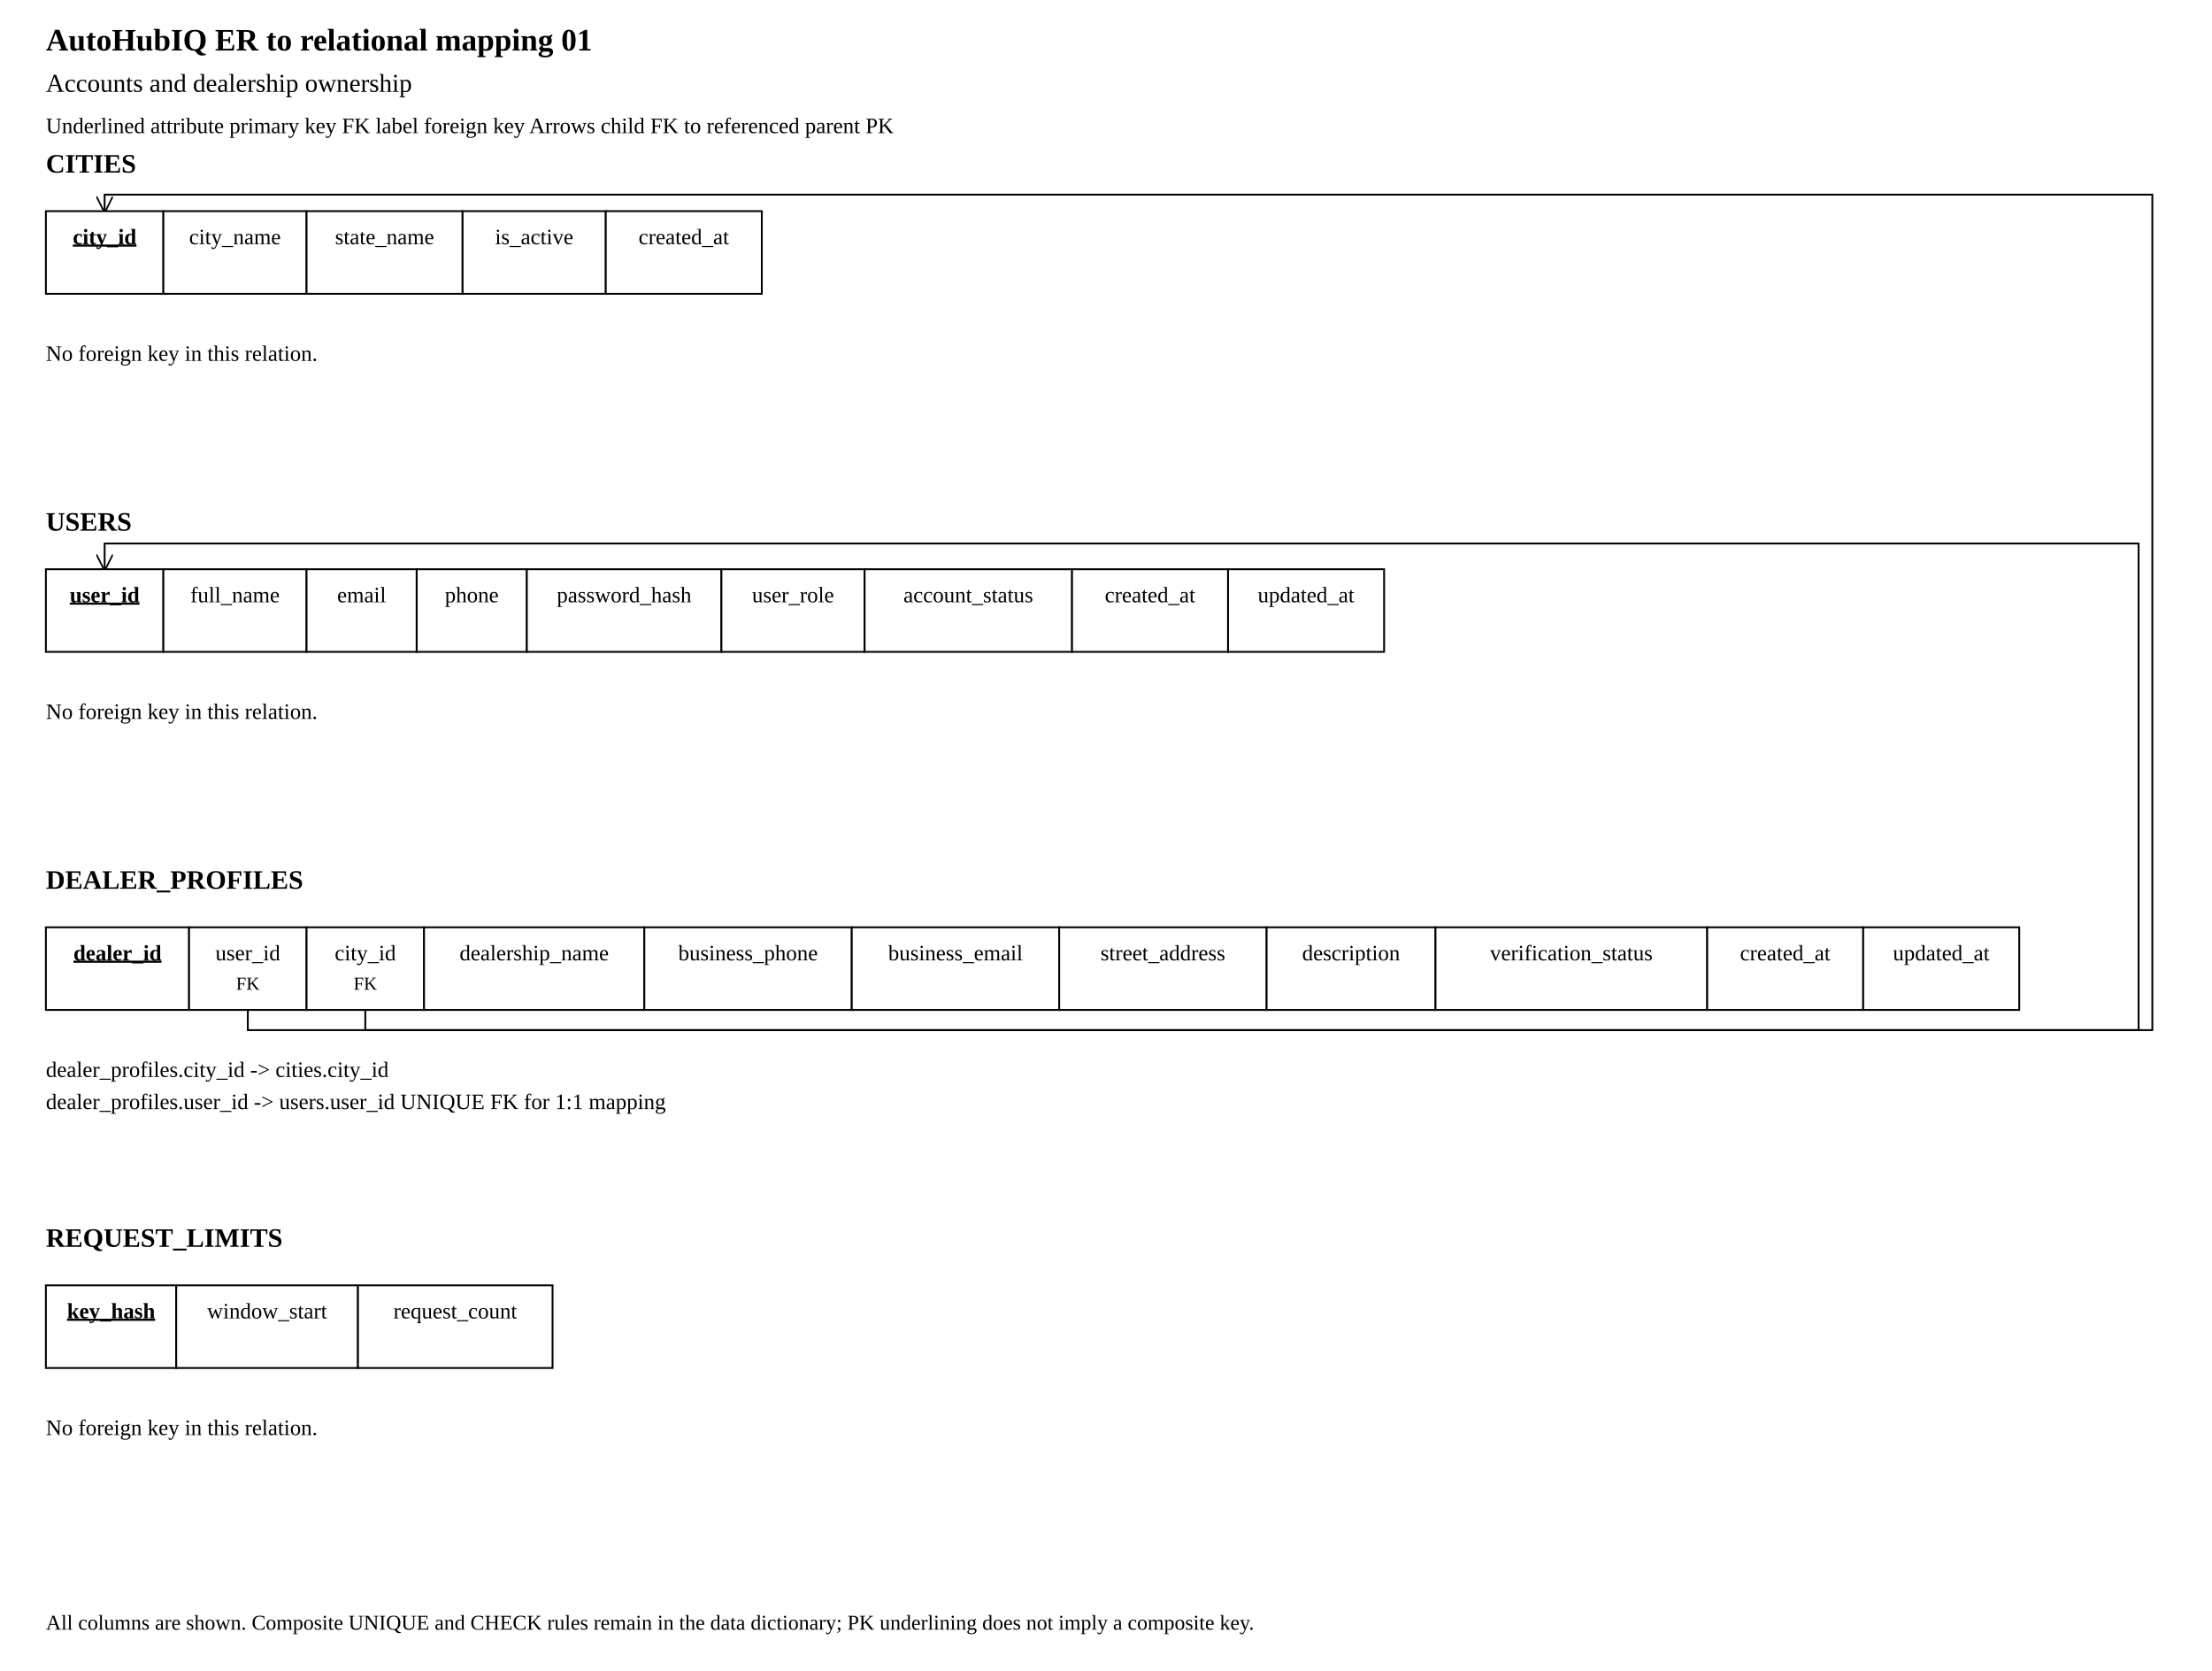
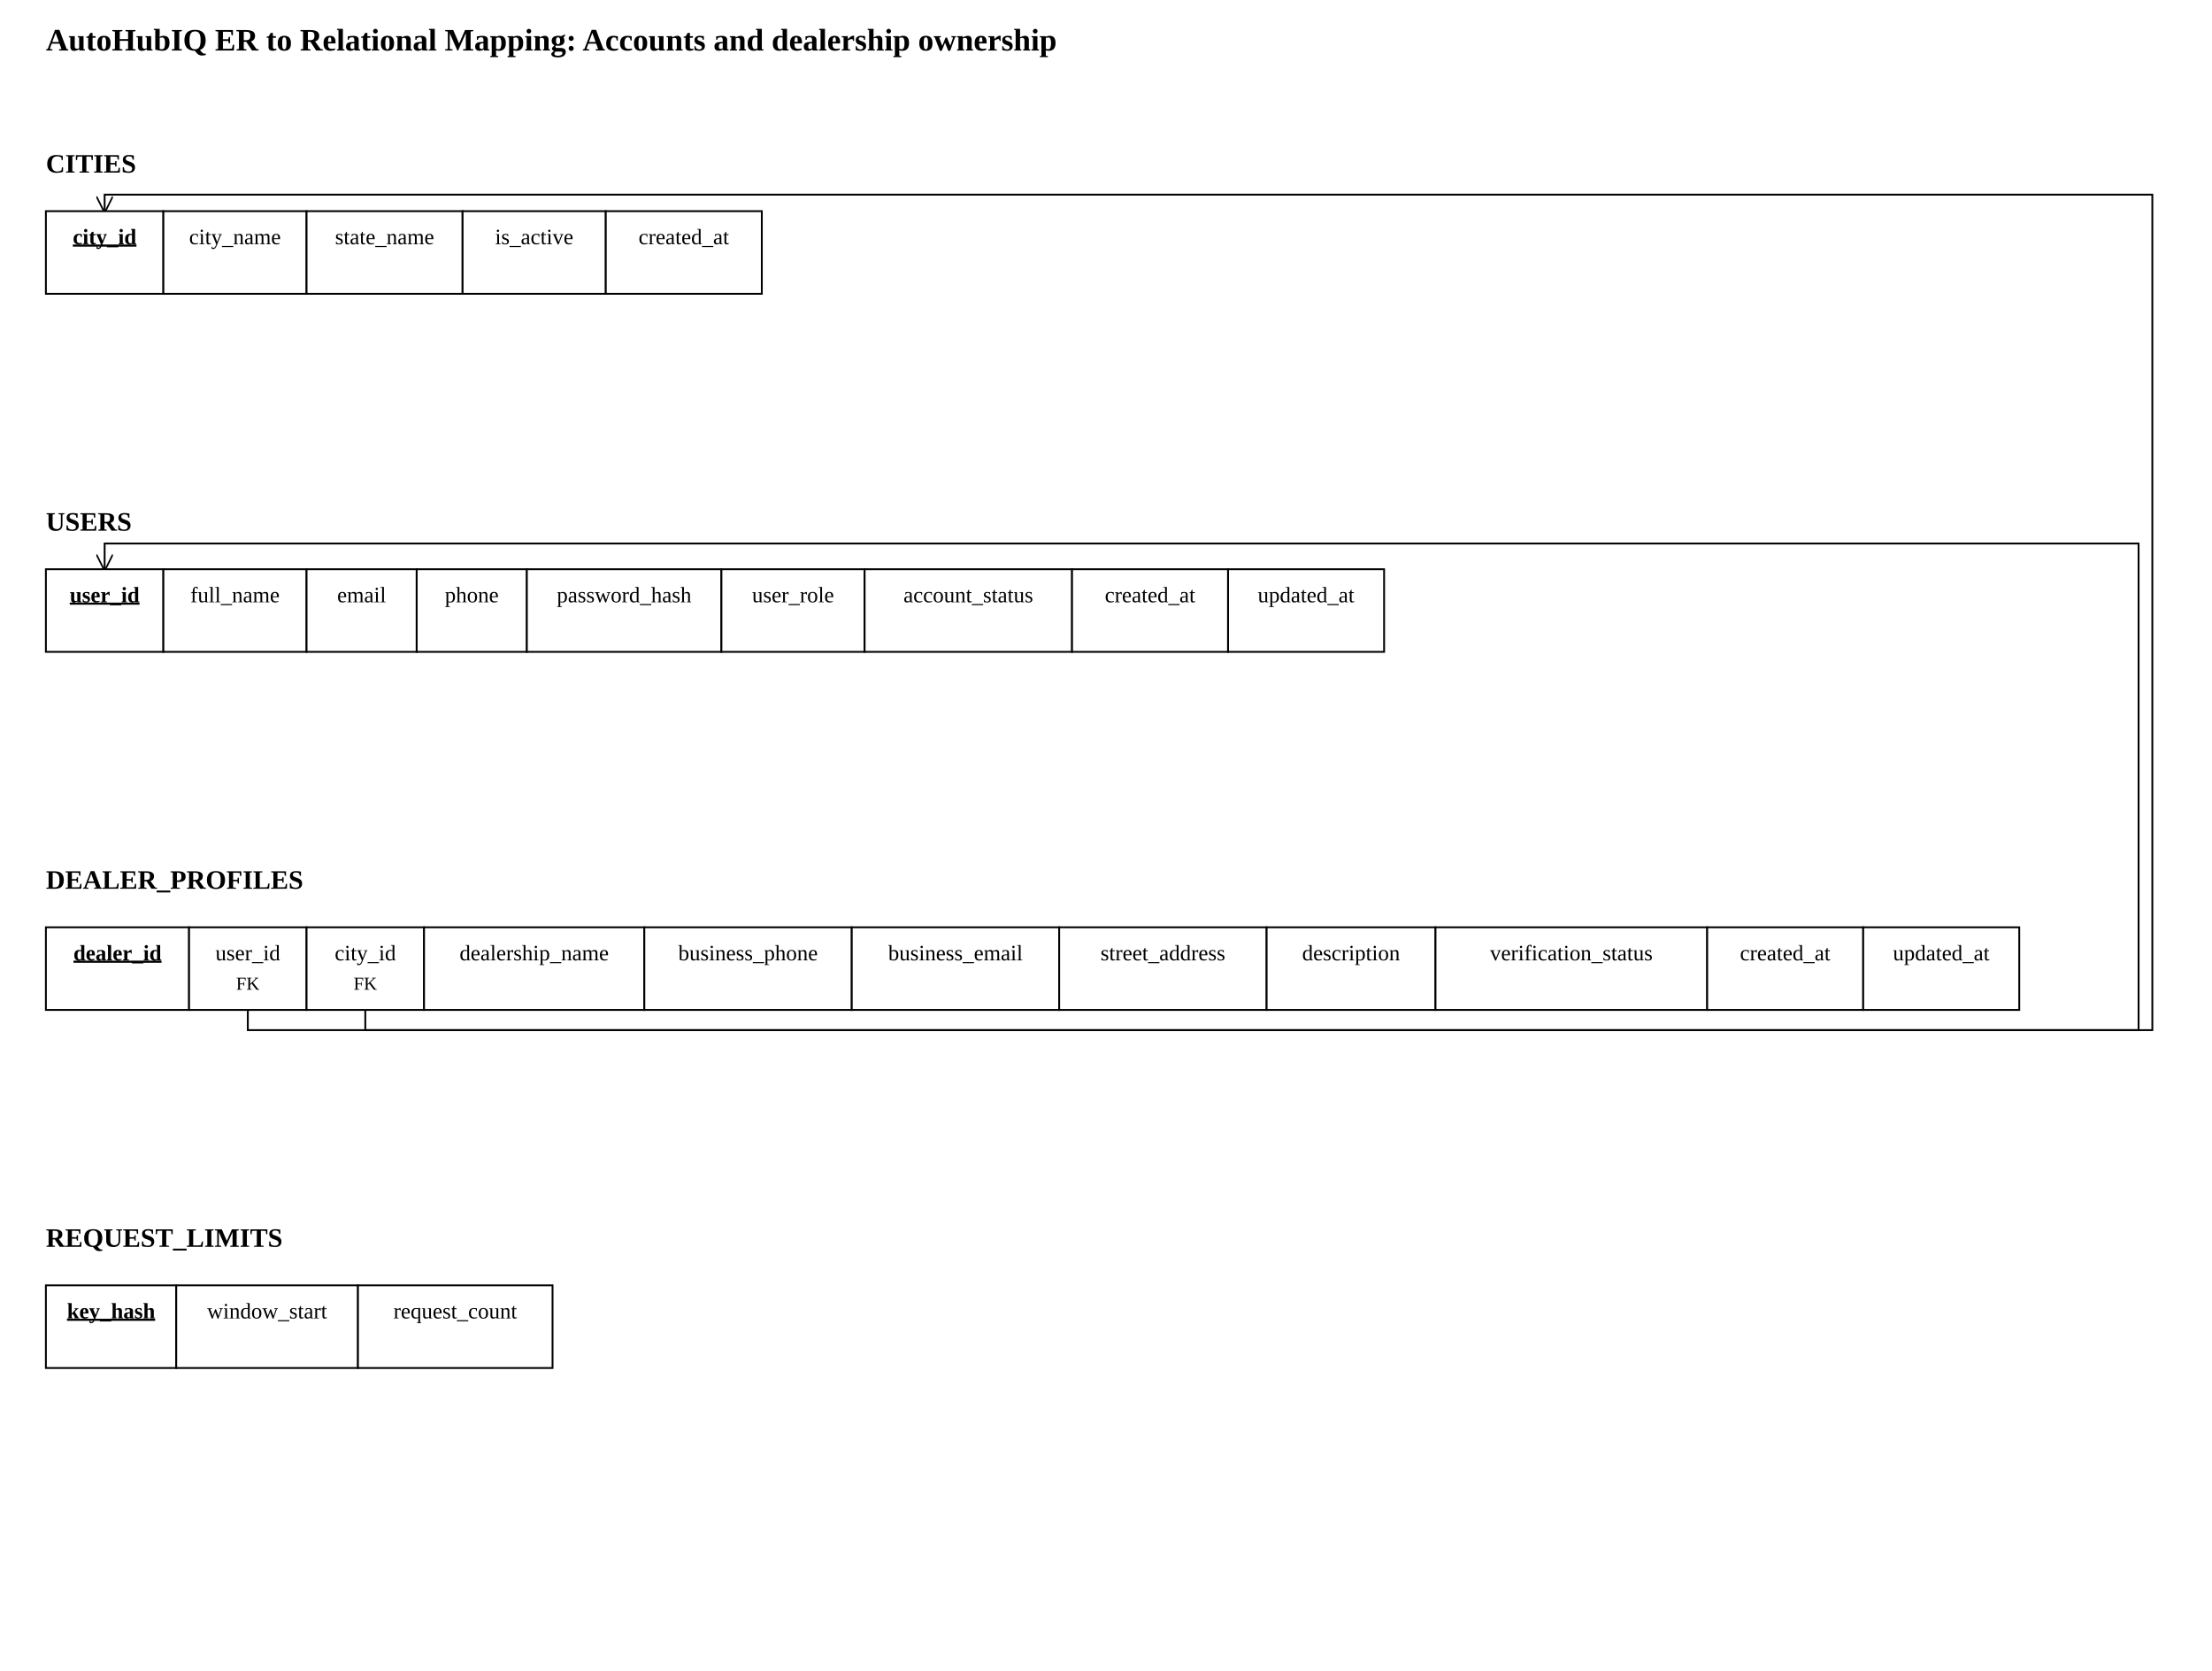
<svg xmlns="http://www.w3.org/2000/svg" width="2410" height="1820" viewBox="0 0 2410 1820" role="img" aria-labelledby="title desc">
  <rect width="2410" height="1820" fill="white" />
-   <text x="50" y="55" font-family="Times New Roman,serif" font-size="34" fill="black" font-weight="bold">AutoHubIQ ER to relational mapping 01</text>
-   <text x="50" y="100" font-family="Times New Roman,serif" font-size="28" fill="black">Accounts and dealership ownership</text>
-   <text x="50" y="145" font-family="Times New Roman,serif" font-size="24" fill="black">Underlined attribute primary key   FK label foreign key   Arrows child FK to referenced parent PK</text>
+   <text x="50" y="55" font-family="Times New Roman,serif" font-size="34" fill="black" font-weight="bold">AutoHubIQ ER to Relational Mapping: Accounts and dealership ownership</text>
  <defs>
    <marker id="fk-arrow" viewBox="0 0 10 10" refX="9" refY="5" markerWidth="9" markerHeight="9" orient="auto">
      <path d="M0 0 L10 5 L0 10" fill="none" stroke="black" />
    </marker>
  </defs>
  <path d="M398 1100 V1122 H2345 V212 H114 V230" fill="none" stroke="black" stroke-width="2" marker-end="url(#fk-arrow)" />
  <path d="M270 1100 V1122 H2330 V592 H114 V620" fill="none" stroke="black" stroke-width="2" marker-end="url(#fk-arrow)" />
  <text x="50" y="188" font-family="Times New Roman,serif" font-size="29" fill="black" font-weight="bold">CITIES</text>
  <rect x="50" y="230" width="128" height="90" fill="white" stroke="black" stroke-width="2" />
  <text x="114" y="266" font-family="Times New Roman,serif" font-size="24" fill="black" text-anchor="middle" text-decoration="underline" font-weight="bold">city_id</text>
  <rect x="178" y="230" width="156" height="90" fill="white" stroke="black" stroke-width="2" />
  <text x="256" y="266" font-family="Times New Roman,serif" font-size="24" fill="black" text-anchor="middle">city_name</text>
  <rect x="334" y="230" width="170" height="90" fill="white" stroke="black" stroke-width="2" />
  <text x="419" y="266" font-family="Times New Roman,serif" font-size="24" fill="black" text-anchor="middle">state_name</text>
  <rect x="504" y="230" width="156" height="90" fill="white" stroke="black" stroke-width="2" />
  <text x="582" y="266" font-family="Times New Roman,serif" font-size="24" fill="black" text-anchor="middle">is_active</text>
  <rect x="660" y="230" width="170" height="90" fill="white" stroke="black" stroke-width="2" />
  <text x="745" y="266" font-family="Times New Roman,serif" font-size="24" fill="black" text-anchor="middle">created_at</text>
-   <text x="50" y="393" font-family="Times New Roman,serif" font-size="24" fill="black">No foreign key in this relation.</text>
  <text x="50" y="578" font-family="Times New Roman,serif" font-size="29" fill="black" font-weight="bold">USERS</text>
  <rect x="50" y="620" width="128" height="90" fill="white" stroke="black" stroke-width="2" />
  <text x="114" y="656" font-family="Times New Roman,serif" font-size="24" fill="black" text-anchor="middle" text-decoration="underline" font-weight="bold">user_id</text>
  <rect x="178" y="620" width="156" height="90" fill="white" stroke="black" stroke-width="2" />
  <text x="256" y="656" font-family="Times New Roman,serif" font-size="24" fill="black" text-anchor="middle">full_name</text>
  <rect x="334" y="620" width="120" height="90" fill="white" stroke="black" stroke-width="2" />
  <text x="394" y="656" font-family="Times New Roman,serif" font-size="24" fill="black" text-anchor="middle">email</text>
  <rect x="454" y="620" width="120" height="90" fill="white" stroke="black" stroke-width="2" />
  <text x="514" y="656" font-family="Times New Roman,serif" font-size="24" fill="black" text-anchor="middle">phone</text>
  <rect x="574" y="620" width="212" height="90" fill="white" stroke="black" stroke-width="2" />
  <text x="680" y="656" font-family="Times New Roman,serif" font-size="24" fill="black" text-anchor="middle">password_hash</text>
  <rect x="786" y="620" width="156" height="90" fill="white" stroke="black" stroke-width="2" />
  <text x="864" y="656" font-family="Times New Roman,serif" font-size="24" fill="black" text-anchor="middle">user_role</text>
  <rect x="942" y="620" width="226" height="90" fill="white" stroke="black" stroke-width="2" />
  <text x="1055" y="656" font-family="Times New Roman,serif" font-size="24" fill="black" text-anchor="middle">account_status</text>
  <rect x="1168" y="620" width="170" height="90" fill="white" stroke="black" stroke-width="2" />
  <text x="1253" y="656" font-family="Times New Roman,serif" font-size="24" fill="black" text-anchor="middle">created_at</text>
  <rect x="1338" y="620" width="170" height="90" fill="white" stroke="black" stroke-width="2" />
  <text x="1423" y="656" font-family="Times New Roman,serif" font-size="24" fill="black" text-anchor="middle">updated_at</text>
-   <text x="50" y="783" font-family="Times New Roman,serif" font-size="24" fill="black">No foreign key in this relation.</text>
  <text x="50" y="968" font-family="Times New Roman,serif" font-size="29" fill="black" font-weight="bold">DEALER_PROFILES</text>
  <rect x="50" y="1010" width="156" height="90" fill="white" stroke="black" stroke-width="2" />
  <text x="128" y="1046" font-family="Times New Roman,serif" font-size="24" fill="black" text-anchor="middle" text-decoration="underline" font-weight="bold">dealer_id</text>
  <rect x="206" y="1010" width="128" height="90" fill="white" stroke="black" stroke-width="2" />
  <text x="270" y="1046" font-family="Times New Roman,serif" font-size="24" fill="black" text-anchor="middle">user_id</text>
  <text x="270" y="1078" font-family="Times New Roman,serif" font-size="20" fill="black" text-anchor="middle">FK</text>
  <rect x="334" y="1010" width="128" height="90" fill="white" stroke="black" stroke-width="2" />
  <text x="398" y="1046" font-family="Times New Roman,serif" font-size="24" fill="black" text-anchor="middle">city_id</text>
  <text x="398" y="1078" font-family="Times New Roman,serif" font-size="20" fill="black" text-anchor="middle">FK</text>
  <rect x="462" y="1010" width="240" height="90" fill="white" stroke="black" stroke-width="2" />
  <text x="582" y="1046" font-family="Times New Roman,serif" font-size="24" fill="black" text-anchor="middle">dealership_name</text>
  <rect x="702" y="1010" width="226" height="90" fill="white" stroke="black" stroke-width="2" />
  <text x="815" y="1046" font-family="Times New Roman,serif" font-size="24" fill="black" text-anchor="middle">business_phone</text>
  <rect x="928" y="1010" width="226" height="90" fill="white" stroke="black" stroke-width="2" />
  <text x="1041" y="1046" font-family="Times New Roman,serif" font-size="24" fill="black" text-anchor="middle">business_email</text>
  <rect x="1154" y="1010" width="226" height="90" fill="white" stroke="black" stroke-width="2" />
  <text x="1267" y="1046" font-family="Times New Roman,serif" font-size="24" fill="black" text-anchor="middle">street_address</text>
  <rect x="1380" y="1010" width="184" height="90" fill="white" stroke="black" stroke-width="2" />
  <text x="1472" y="1046" font-family="Times New Roman,serif" font-size="24" fill="black" text-anchor="middle">description</text>
  <rect x="1564" y="1010" width="296" height="90" fill="white" stroke="black" stroke-width="2" />
  <text x="1712" y="1046" font-family="Times New Roman,serif" font-size="24" fill="black" text-anchor="middle">verification_status</text>
  <rect x="1860" y="1010" width="170" height="90" fill="white" stroke="black" stroke-width="2" />
  <text x="1945" y="1046" font-family="Times New Roman,serif" font-size="24" fill="black" text-anchor="middle">created_at</text>
  <rect x="2030" y="1010" width="170" height="90" fill="white" stroke="black" stroke-width="2" />
  <text x="2115" y="1046" font-family="Times New Roman,serif" font-size="24" fill="black" text-anchor="middle">updated_at</text>
-   <text x="50" y="1173" font-family="Times New Roman,serif" font-size="24" fill="black">dealer_profiles.city_id -&gt; cities.city_id</text>
-   <text x="50" y="1208" font-family="Times New Roman,serif" font-size="24" fill="black">dealer_profiles.user_id -&gt; users.user_id   UNIQUE FK for 1:1 mapping</text>
  <text x="50" y="1358" font-family="Times New Roman,serif" font-size="29" fill="black" font-weight="bold">REQUEST_LIMITS</text>
  <rect x="50" y="1400" width="142" height="90" fill="white" stroke="black" stroke-width="2" />
  <text x="121" y="1436" font-family="Times New Roman,serif" font-size="24" fill="black" text-anchor="middle" text-decoration="underline" font-weight="bold">key_hash</text>
  <rect x="192" y="1400" width="198" height="90" fill="white" stroke="black" stroke-width="2" />
  <text x="291" y="1436" font-family="Times New Roman,serif" font-size="24" fill="black" text-anchor="middle">window_start</text>
  <rect x="390" y="1400" width="212" height="90" fill="white" stroke="black" stroke-width="2" />
  <text x="496" y="1436" font-family="Times New Roman,serif" font-size="24" fill="black" text-anchor="middle">request_count</text>
-   <text x="50" y="1563" font-family="Times New Roman,serif" font-size="24" fill="black">No foreign key in this relation.</text>
-   <text x="50" y="1775" font-family="Times New Roman,serif" font-size="23" fill="black">All columns are shown. Composite UNIQUE and CHECK rules remain in the data dictionary; PK underlining does not imply a composite key.</text>
</svg>
